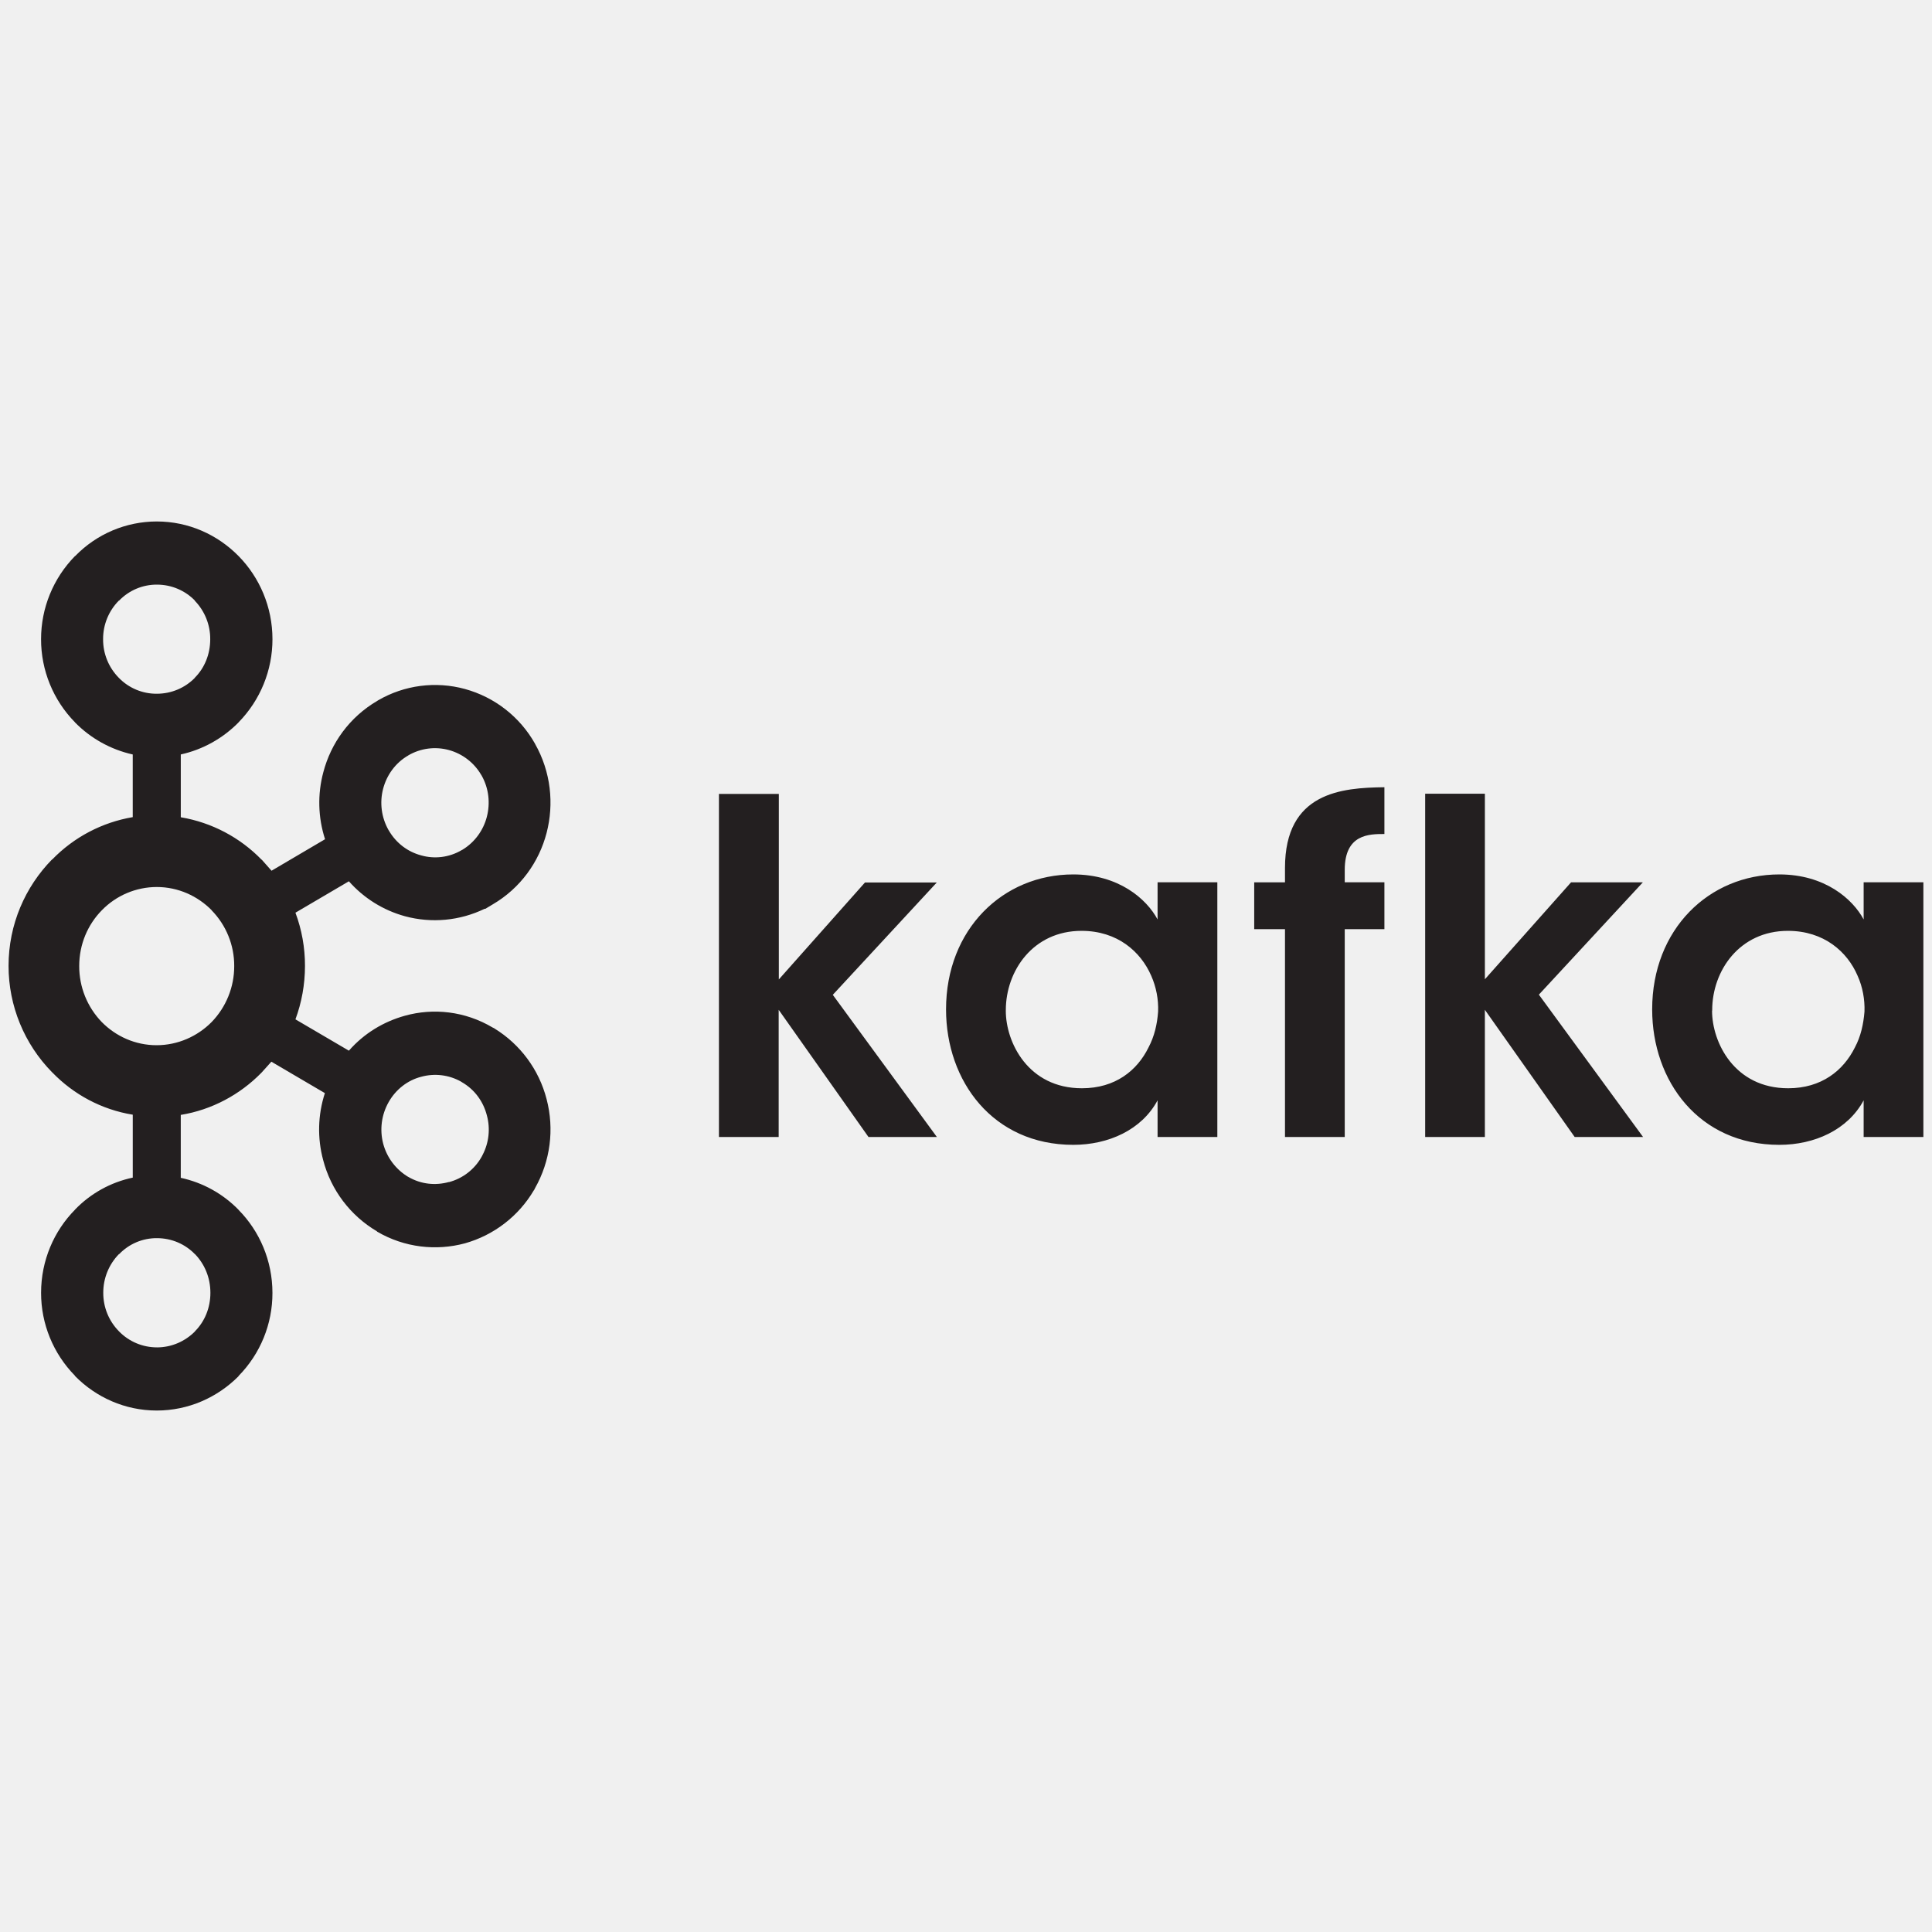
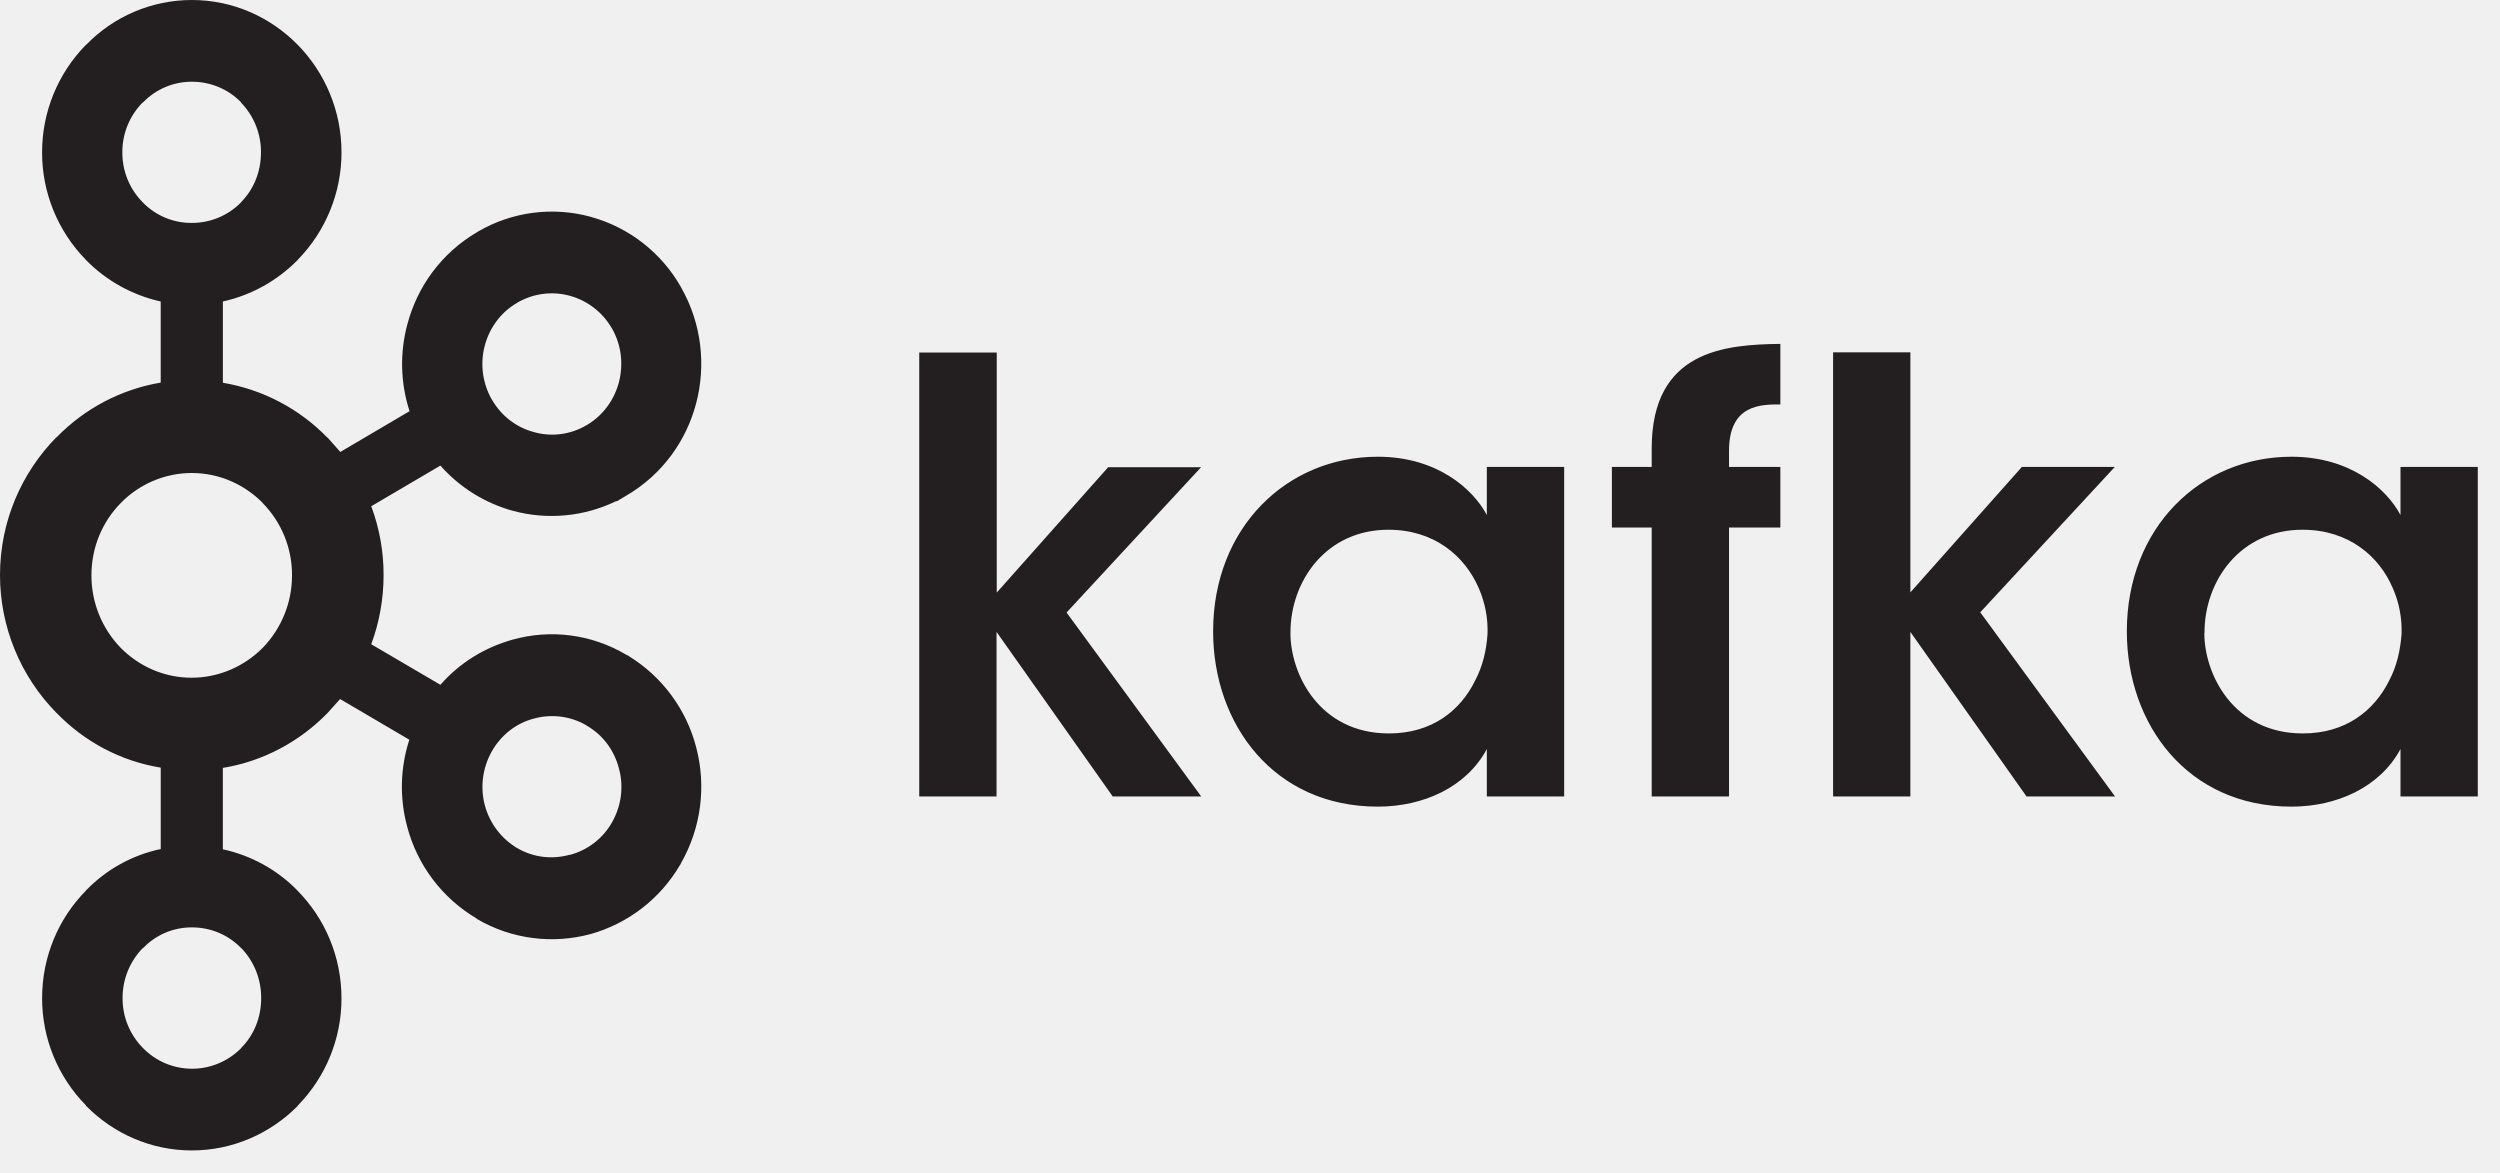
- <svg xmlns="http://www.w3.org/2000/svg" xmlns:html="http://www.w3.org/1999/xhtml" xmlns:xlink="http://www.w3.org/1999/xlink" viewBox="0 0 113 53" fill="#fff" fill-rule="evenodd" stroke="#000" stroke-linecap="round" stroke-linejoin="round" width="300" height="300" font-family="Roboto" font-size="14px" text-anchor="middle">
-   <html:defs>
-     <html:style type="text/css" />
-   </html:defs>
-   <use xlink:href="#A" x=".5" y=".5" />
-   <symbol id="A" overflow="visible">
-     <path d="M10.9 4.627c-.565-.578-1.35-.933-2.224-.933a3.05 3.05 0 0 0-2.208.933h-.015a3.18 3.18 0 0 0-.923 2.258 3.18 3.18 0 0 0 .913 2.252l.015.016a3.06 3.06 0 0 0 2.208.923c.874 0 1.658-.35 2.224-.923l.006-.016c.566-.568.9-1.363.9-2.252a3.2 3.2 0 0 0-.911-2.257h.005zm-2.224 43.68c.874 0 1.658-.362 2.224-.93l.006-.016c.566-.566.9-1.366.9-2.245 0-.9-.345-1.686-.9-2.262H10.9c-.565-.583-1.35-.936-2.224-.936a3.03 3.03 0 0 0-2.208.936h-.015a3.22 3.22 0 0 0-.913 2.262 3.18 3.18 0 0 0 .913 2.245l.015.016a3.09 3.09 0 0 0 2.208.929zM25.76 38.64a3.1 3.1 0 0 0 1.91-1.482l.058-.112a3.19 3.19 0 0 0 .248-2.311c-.206-.796-.7-1.502-1.462-1.94l-.044-.03a3.08 3.08 0 0 0-2.334-.286c-.78.198-1.48.727-1.908 1.487a3.26 3.26 0 0 0-.316 2.425 3.23 3.23 0 0 0 1.461 1.942h.005c.75.44 1.597.517 2.383.3zm-13.877-15.9c-.823-.835-1.96-1.36-3.216-1.36a4.49 4.49 0 0 0-3.21 1.359c-.82.834-1.324 1.985-1.324 3.265a4.69 4.69 0 0 0 1.324 3.279c.82.83 1.954 1.35 3.2 1.35s2.393-.52 3.216-1.35a4.69 4.69 0 0 0 1.326-3.28 4.63 4.63 0 0 0-1.326-3.265zm-1.8-5.438a8.57 8.57 0 0 1 4.716 2.479h.01l.573.647 3.13-1.843a6.9 6.9 0 0 1-.102-3.917c.446-1.7 1.53-3.22 3.152-4.173l.053-.034a6.63 6.63 0 0 1 5.077-.663 6.75 6.75 0 0 1 4.1 3.2v.005c.932 1.64 1.12 3.522.677 5.216-.444 1.7-1.53 3.23-3.152 4.178l-.428.257h-.043a6.69 6.69 0 0 1-4.663.435 6.76 6.76 0 0 1-3.277-2.044l-3.126 1.837a8.84 8.84 0 0 1 .558 3.112c0 1.096-.198 2.154-.558 3.126l3.126 1.833c.893-1.018 2.034-1.7 3.277-2.045 1.67-.464 3.518-.267 5.134.692l.104.05v.005a6.86 6.86 0 0 1 3.048 4.129 6.97 6.97 0 0 1-.677 5.211l-.056.115h-.007a6.82 6.82 0 0 1-4.042 3.112c-1.67.448-3.52.257-5.135-.688v-.013a6.84 6.84 0 0 1-3.152-4.175 6.87 6.87 0 0 1 .102-3.911l-3.13-1.838-.573.637-.01.01c-1.252 1.28-2.9 2.17-4.716 2.465v3.68a6.69 6.69 0 0 1 3.377 1.867l.005.01c1.223 1.238 1.98 2.964 1.98 4.86a6.9 6.9 0 0 1-1.98 4.85l-.005.02C12.22 51.23 10.53 52 8.667 52c-1.854 0-3.548-.77-4.776-2.015h-.005v-.02a6.9 6.9 0 0 1-1.983-4.851c0-1.897.76-3.622 1.983-4.86v-.01h.005a6.58 6.58 0 0 1 3.374-1.867v-3.68c-1.825-.296-3.46-1.185-4.7-2.465l-.013-.01A8.88 8.88 0 0 1 0 25.995c0-2.43.978-4.628 2.54-6.223h.013a8.55 8.55 0 0 1 4.711-2.479v-3.665a6.81 6.81 0 0 1-3.374-1.872h-.005v-.01a6.92 6.92 0 0 1-1.983-4.861 6.93 6.93 0 0 1 1.983-4.86L3.9 2.02A6.65 6.65 0 0 1 8.667 0c1.864 0 3.553.77 4.784 2.02v.005h.005c1.223 1.245 1.98 2.973 1.98 4.86a6.94 6.94 0 0 1-1.98 4.86l-.005.01c-.912.924-2.076 1.585-3.377 1.872v3.665zm17.585-2.445l-.026-.04a3.15 3.15 0 0 0-1.883-1.447 3.09 3.09 0 0 0-2.388.317h.005c-.752.434-1.255 1.145-1.466 1.94a3.24 3.24 0 0 0 .316 2.425l.014.02c.433.75 1.123 1.255 1.893 1.458.773.222 1.636.128 2.378-.312l.04-.02c.73-.444 1.22-1.146 1.422-1.916.207-.795.125-1.664-.305-2.425m13.892 1.077h3.493v10.852l5.038-5.67h4.2l-6.082 6.57L54.296 36h-4l-5.252-7.438V36H41.55V15.924m16.778 12.693c0 1.848 1.306 4.534 4.453 4.534 1.947 0 3.228-1.032 3.893-2.385.348-.657.508-1.36.562-2.1a4.75 4.75 0 0 0-.402-2.095c-.612-1.407-1.972-2.627-4.078-2.627-2.825 0-4.427 2.33-4.427 4.638v.025zM70.7 36h-3.495v-2.143c-.93 1.733-2.878 2.603-4.932 2.603-4.693 0-7.44-3.72-7.44-7.922 0-4.693 3.333-7.894 7.44-7.894 2.666 0 4.292 1.438 4.932 2.633v-2.173H70.7V36m3.957-12.154h-1.8v-2.74h1.8v-.84c0-4.426 3.307-4.693 5.815-4.722v2.736c-.882 0-2.32 0-2.32 2.094v.73h2.32v2.74h-2.32V36h-3.495V23.846m8.2-7.922h3.492v10.852l5.04-5.67h4.2l-6.082 6.57L95.6 36h-4l-5.252-7.438V36h-3.492V15.924m16.78 12.693c0 1.848 1.305 4.534 4.453 4.534 1.944 0 3.226-1.032 3.9-2.385.35-.657.5-1.36.562-2.1.024-.707-.107-1.442-.403-2.095-.6-1.407-1.97-2.627-4.077-2.627-2.826 0-4.427 2.33-4.427 4.638v.025zM111.996 36h-3.494v-2.143c-.933 1.733-2.88 2.603-4.932 2.603-4.693 0-7.437-3.72-7.437-7.922 0-4.693 3.33-7.894 7.437-7.894 2.665 0 4.292 1.438 4.932 2.633v-2.173h3.494V36" stroke="none" fill="#231f20" fill-rule="nonzero" />
-   </symbol>
+ <svg xmlns="http://www.w3.org/2000/svg" viewBox="0 0 113 53" fill="#fff" fill-rule="evenodd" stroke="#000" stroke-linecap="round" stroke-linejoin="round">
+   <path d="M10.9 4.627c-.565-.578-1.35-.933-2.224-.933a3.05 3.05 0 0 0-2.208.933h-.015a3.18 3.18 0 0 0-.923 2.258 3.18 3.18 0 0 0 .913 2.252l.015.016a3.06 3.06 0 0 0 2.208.923c.874 0 1.658-.35 2.224-.923l.006-.016c.566-.568.9-1.363.9-2.252a3.2 3.2 0 0 0-.911-2.257h.005zm-2.224 43.68c.874 0 1.658-.362 2.224-.93l.006-.016c.566-.566.9-1.366.9-2.245 0-.9-.345-1.686-.9-2.262H10.9c-.565-.583-1.35-.936-2.224-.936a3.03 3.03 0 0 0-2.208.936h-.015a3.22 3.22 0 0 0-.913 2.262 3.18 3.18 0 0 0 .913 2.245l.015.016a3.09 3.09 0 0 0 2.208.929zM25.76 38.64a3.1 3.1 0 0 0 1.91-1.482l.058-.112a3.19 3.19 0 0 0 .248-2.311c-.206-.796-.7-1.502-1.462-1.94l-.044-.03a3.08 3.08 0 0 0-2.334-.286c-.78.198-1.48.727-1.908 1.487a3.26 3.26 0 0 0-.316 2.425 3.23 3.23 0 0 0 1.461 1.942h.005c.75.44 1.597.517 2.383.3zm-13.877-15.9c-.823-.835-1.96-1.36-3.216-1.36a4.49 4.49 0 0 0-3.21 1.359c-.82.834-1.324 1.985-1.324 3.265a4.69 4.69 0 0 0 1.324 3.279c.82.83 1.954 1.35 3.2 1.35s2.393-.52 3.216-1.35a4.69 4.69 0 0 0 1.326-3.28 4.63 4.63 0 0 0-1.326-3.265zm-1.8-5.438a8.57 8.57 0 0 1 4.716 2.479h.01l.573.647 3.13-1.843a6.9 6.9 0 0 1-.102-3.917c.446-1.7 1.53-3.22 3.152-4.173l.053-.034a6.63 6.63 0 0 1 5.077-.663 6.75 6.75 0 0 1 4.1 3.2v.005c.932 1.64 1.12 3.522.677 5.216-.444 1.7-1.53 3.23-3.152 4.178l-.428.257h-.043a6.69 6.69 0 0 1-4.663.435 6.76 6.76 0 0 1-3.277-2.044l-3.126 1.837a8.84 8.84 0 0 1 .558 3.112c0 1.096-.198 2.154-.558 3.126l3.126 1.833c.893-1.018 2.034-1.7 3.277-2.045 1.67-.464 3.518-.267 5.134.692l.104.05v.005a6.86 6.86 0 0 1 3.048 4.129 6.97 6.97 0 0 1-.677 5.211l-.056.115h-.007a6.82 6.82 0 0 1-4.042 3.112c-1.67.448-3.52.257-5.135-.688v-.013a6.84 6.84 0 0 1-3.152-4.175 6.87 6.87 0 0 1 .102-3.911l-3.13-1.838-.573.637-.01.01c-1.252 1.28-2.9 2.17-4.716 2.465v3.68a6.69 6.69 0 0 1 3.377 1.867l.005.01c1.223 1.238 1.98 2.964 1.98 4.86a6.9 6.9 0 0 1-1.98 4.85l-.005.02C12.22 51.23 10.53 52 8.667 52c-1.854 0-3.548-.77-4.776-2.015h-.005v-.02a6.9 6.9 0 0 1-1.983-4.851c0-1.897.76-3.622 1.983-4.86v-.01h.005a6.58 6.58 0 0 1 3.374-1.867v-3.68c-1.825-.296-3.46-1.185-4.7-2.465l-.013-.01A8.88 8.88 0 0 1 0 25.995c0-2.43.978-4.628 2.54-6.223h.013a8.55 8.55 0 0 1 4.711-2.479v-3.665a6.81 6.81 0 0 1-3.374-1.872h-.005v-.01a6.92 6.92 0 0 1-1.983-4.861 6.93 6.93 0 0 1 1.983-4.86L3.9 2.02A6.65 6.65 0 0 1 8.667 0c1.864 0 3.553.77 4.784 2.02v.005h.005c1.223 1.245 1.98 2.973 1.98 4.86a6.94 6.94 0 0 1-1.98 4.86l-.005.01c-.912.924-2.076 1.585-3.377 1.872v3.665zm17.585-2.445l-.026-.04a3.15 3.15 0 0 0-1.883-1.447 3.09 3.09 0 0 0-2.388.317h.005c-.752.434-1.255 1.145-1.466 1.94a3.24 3.24 0 0 0 .316 2.425l.014.02c.433.75 1.123 1.255 1.893 1.458.773.222 1.636.128 2.378-.312l.04-.02c.73-.444 1.22-1.146 1.422-1.916.207-.795.125-1.664-.305-2.425m13.892 1.077h3.493v10.852l5.038-5.67h4.2l-6.082 6.57L54.296 36h-4l-5.252-7.438V36H41.55V15.924m16.778 12.693c0 1.848 1.306 4.534 4.453 4.534 1.947 0 3.228-1.032 3.893-2.385.348-.657.508-1.36.562-2.1a4.75 4.75 0 0 0-.402-2.095c-.612-1.407-1.972-2.627-4.078-2.627-2.825 0-4.427 2.33-4.427 4.638v.025zM70.7 36h-3.495v-2.143c-.93 1.733-2.878 2.603-4.932 2.603-4.693 0-7.44-3.72-7.44-7.922 0-4.693 3.333-7.894 7.44-7.894 2.666 0 4.292 1.438 4.932 2.633v-2.173H70.7V36m3.957-12.154h-1.8v-2.74h1.8v-.84c0-4.426 3.307-4.693 5.815-4.722v2.736c-.882 0-2.32 0-2.32 2.094v.73h2.32v2.74h-2.32V36h-3.495V23.846m8.2-7.922h3.492v10.852l5.04-5.67h4.2l-6.082 6.57L95.6 36h-4l-5.252-7.438V36h-3.492V15.924m16.78 12.693c0 1.848 1.305 4.534 4.453 4.534 1.944 0 3.226-1.032 3.9-2.385.35-.657.5-1.36.562-2.1.024-.707-.107-1.442-.403-2.095-.6-1.407-1.97-2.627-4.077-2.627-2.826 0-4.427 2.33-4.427 4.638v.025zM111.996 36h-3.494v-2.143c-.933 1.733-2.88 2.603-4.932 2.603-4.693 0-7.437-3.72-7.437-7.922 0-4.693 3.33-7.894 7.437-7.894 2.665 0 4.292 1.438 4.932 2.633v-2.173h3.494V36" stroke="none" fill="#231f20" fill-rule="nonzero" />
</svg>
